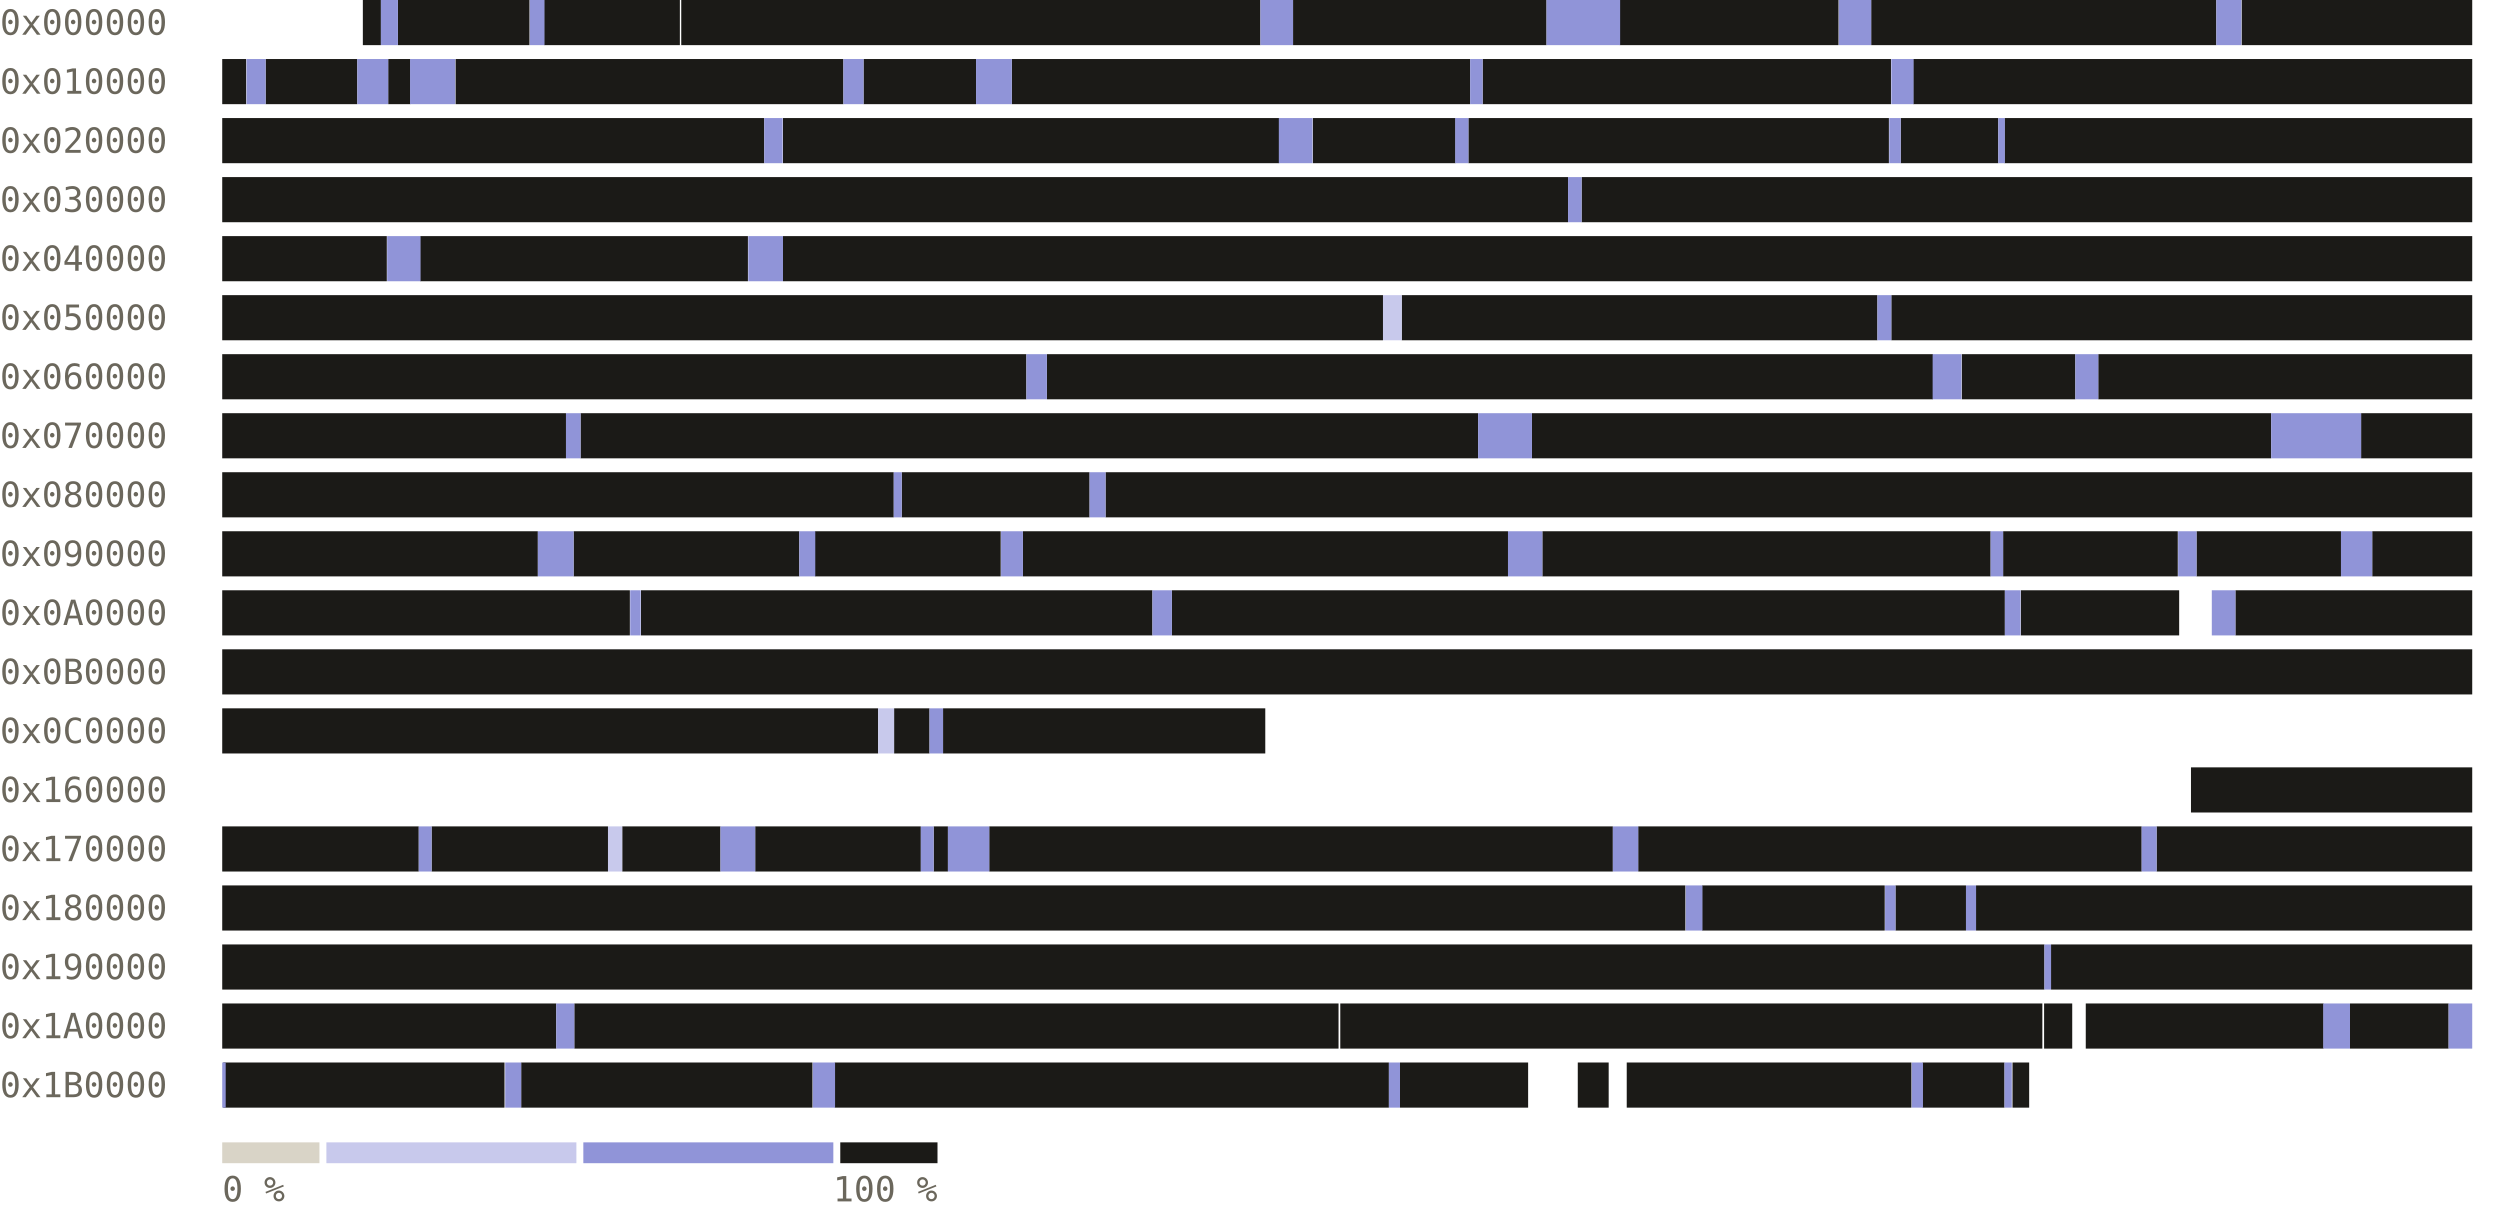
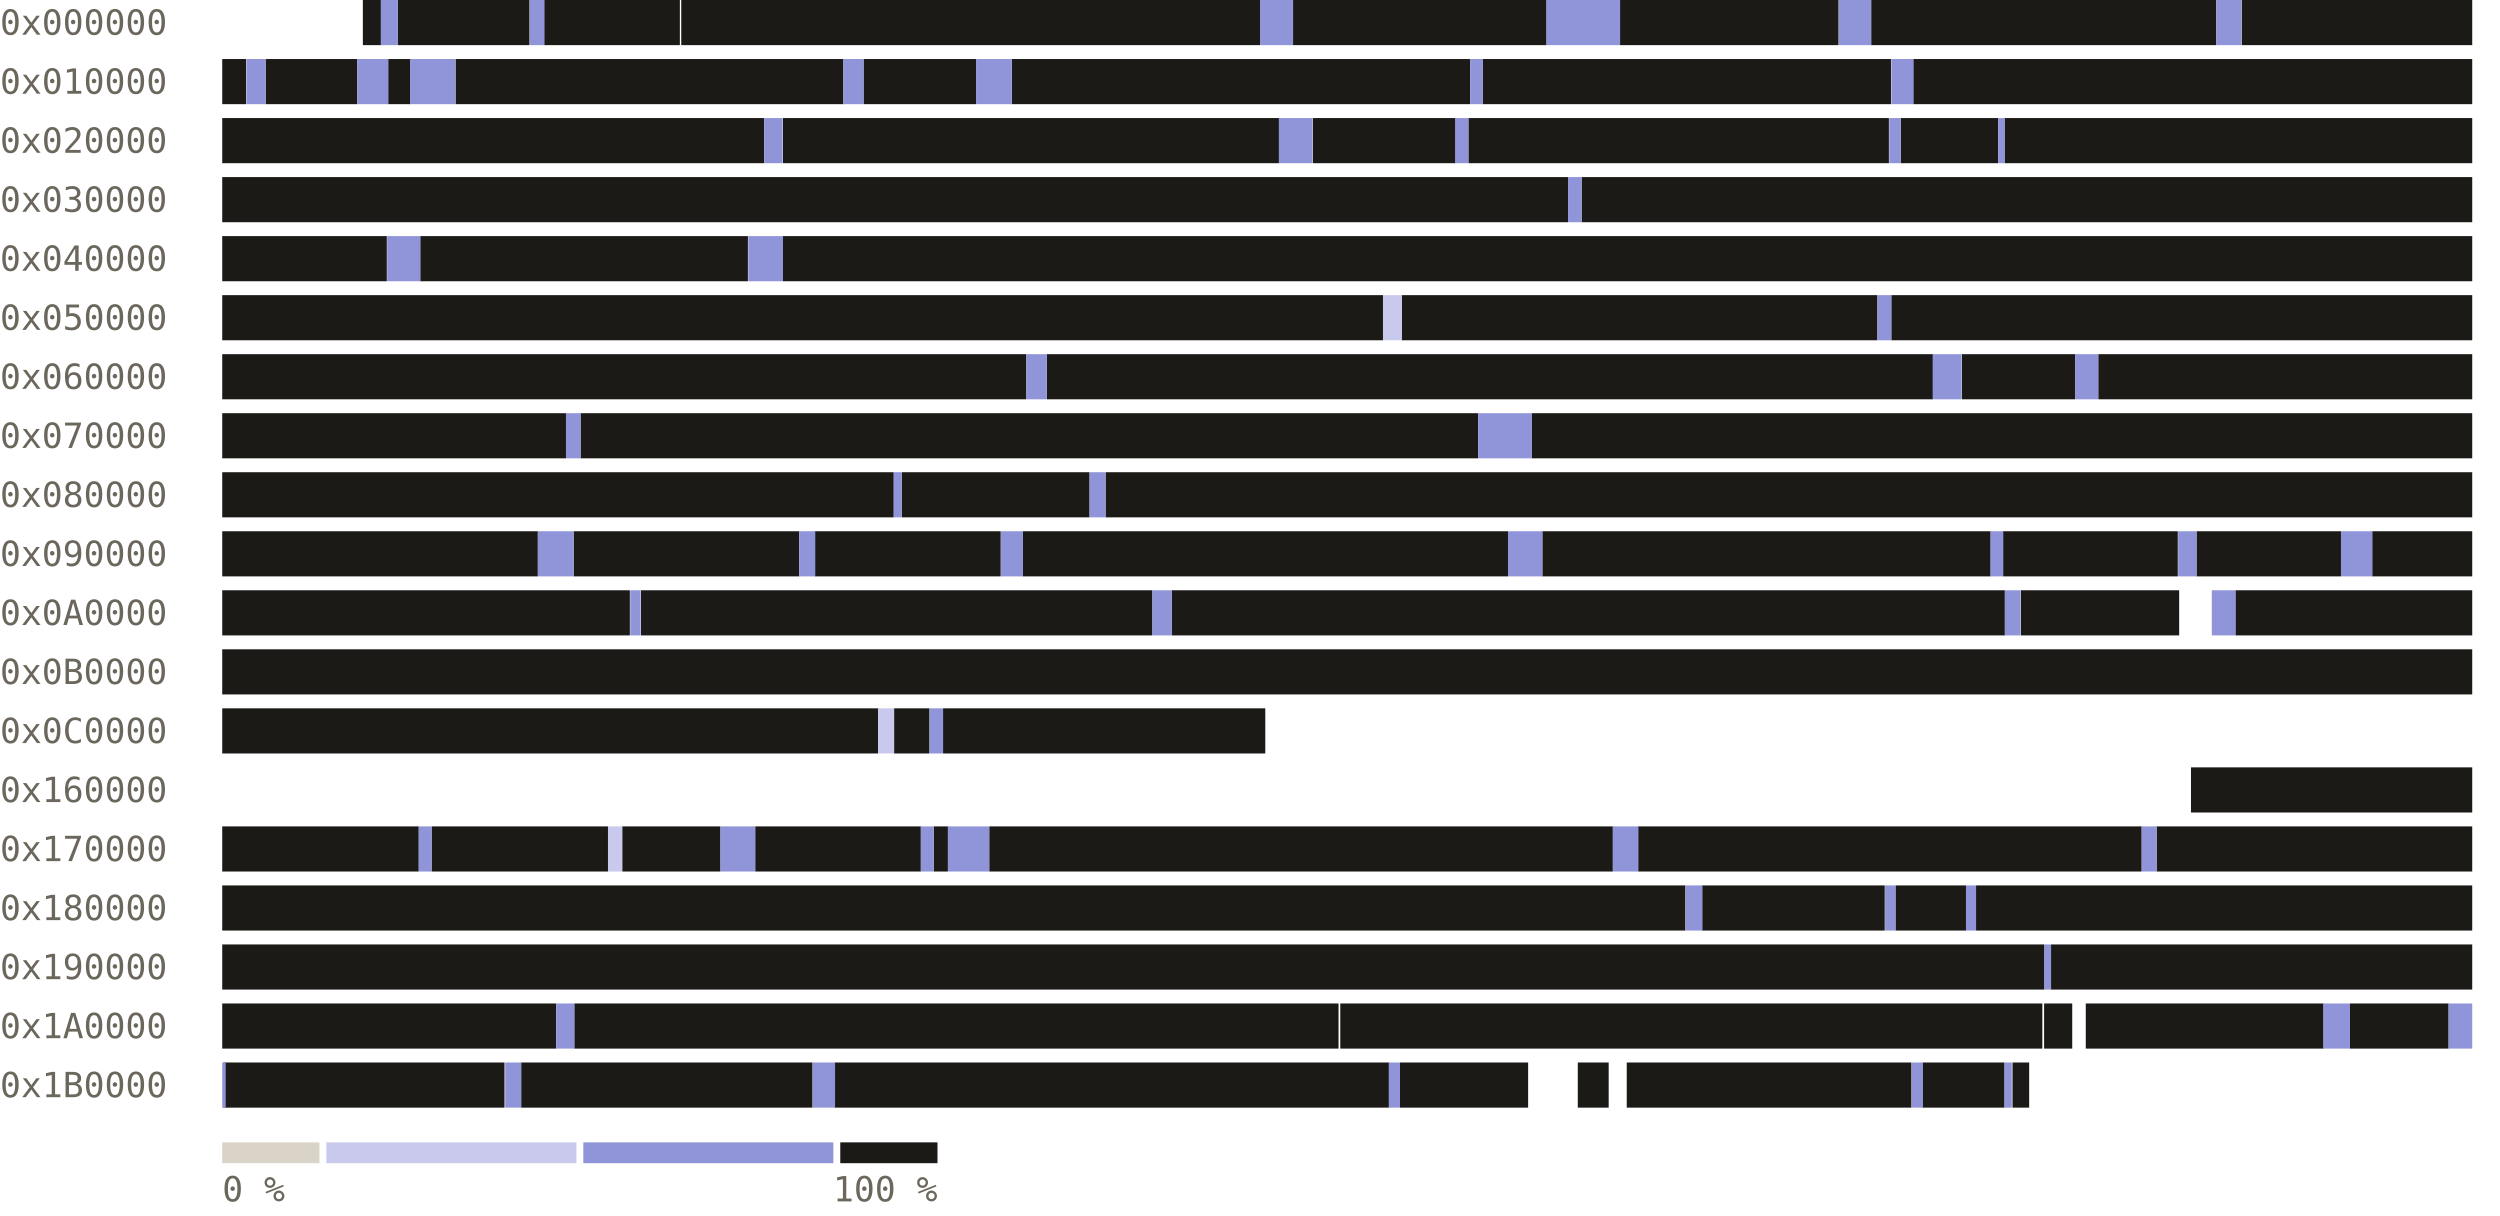
<svg xmlns="http://www.w3.org/2000/svg" viewBox="0 0 720 350" width="720" height="350">
  <style>text{font:10px monospace;fill:#6b675c}.q0{fill:#d9d4c7}.q1{fill:#e3e2f2}.q2{fill:#d6d6ef}.q3{fill:#c8c9ec}.q4{fill:#babce8}.q5{fill:#acafe4}.q6{fill:#9ea2df}.q7{fill:#9094d8}.q8{fill:#8186cf}.q9{fill:#7277c4}.q10{fill:#1b1a17}@media (prefers-color-scheme:dark){text{fill:#a8a293}.q0{fill:#4a463d}.q1{fill:#35375a}.q2{fill:#3c3f66}.q3{fill:#444772}.q4{fill:#4d517f}.q5{fill:#575b8c}.q6{fill:#62669a}.q7{fill:#6e72a8}.q8{fill:#7b7fb6}.q9{fill:#888cc4}.q10{fill:#d6d0bd}}</style>
  <text x="0" y="10">0x000000</text>
  <text x="0" y="27">0x010000</text>
  <text x="0" y="44">0x020000</text>
  <text x="0" y="61">0x030000</text>
  <text x="0" y="78">0x040000</text>
  <text x="0" y="95">0x050000</text>
  <text x="0" y="112">0x060000</text>
  <text x="0" y="129">0x070000</text>
  <text x="0" y="146">0x080000</text>
  <text x="0" y="163">0x090000</text>
  <text x="0" y="180">0x0A0000</text>
  <text x="0" y="197">0x0B0000</text>
  <text x="0" y="214">0x0C0000</text>
  <text x="0" y="231">0x160000</text>
  <text x="0" y="248">0x170000</text>
  <text x="0" y="265">0x180000</text>
  <text x="0" y="282">0x190000</text>
  <text x="0" y="299">0x1A0000</text>
  <text x="0" y="316">0x1B0000</text>
-   <path class="q10" d="M104.5 0h5.2v13h-5.2zM114.6 0h37.9v13h-37.9zM156.7 0h39.1v13h-39.1zM196.2 0h166.8v13h-166.8zM372.4 0h73v13h-73zM466.5 0h63v13h-63zM538.9 0h99.4v13h-99.4zM645.6 0h66.4v13h-66.4zM64 17h6.9v13h-6.9zM76.5 17h26.4v13h-26.4zM111.8 17h6.4v13h-6.4zM131.2 17h111.7v13h-111.7zM248.7 17h32.4v13h-32.4zM291.4 17h132v13h-132zM427 17h117.6v13h-117.6zM551 17h161v13h-161zM64 34h156.1v13h-156.1zM225.5 34h142.9v13h-142.9zM378.1 34h41.1v13h-41.1zM422.9 34h121.1v13h-121.1zM547.4 34h28.1v13h-28.1zM577.3 34h134.7v13h-134.7zM64 51h387.6v13h-387.6zM455.5 51h256.5v13h-256.5zM64 68h47.4v13h-47.4zM121 68h94.4v13h-94.4zM225.5 68h486.5v13h-486.5zM64 85h334.3v13h-334.3zM403.7 85h137v13h-137zM544.7 85h167.3v13h-167.3zM64 102h231.6v13h-231.6zM301.5 102h255.2v13h-255.2zM565 102h32.7v13h-32.7zM604.3 102h107.7v13h-107.7zM64 119h99v13h-99zM167.2 119h258.5v13h-258.5zM441.2 119h212.9v13h-212.9zM680 119h32v13h-32zM64 136h193.4v13h-193.4zM259.7 136h54.1v13h-54.1zM318.4 136h393.6v13h-393.6zM64 153h90.9v13h-90.9zM165.2 153h65v13h-65zM234.7 153h53.5v13h-53.5zM294.6 153h139.7v13h-139.7zM444.2 153h129.1v13h-129.1zM576.9 153h50.3v13h-50.3zM632.6 153h41.6v13h-41.6zM683.2 153h28.8v13h-28.8zM64 170h117.4v13h-117.4zM184.6 170h147.3v13h-147.3zM337.5 170h239.9v13h-239.9zM582 170h45.6v13h-45.6zM643.8 170h68.2v13h-68.2zM64 187h648v13h-648zM64 204h188.9v13h-188.9zM257.5 204h10.2v13h-10.2zM271.6 204h92.8v13h-92.8zM631 221h81v13h-81zM64 238h56.6v13h-56.6zM124.3 238h50.8v13h-50.8zM179.2 238h28.3v13h-28.3zM217.5 238h47.7v13h-47.7zM268.9 238h4.1v13h-4.1zM284.9 238h179.6v13h-179.6zM471.8 238h145v13h-145zM621.1 238h90.9v13h-90.9zM64 255h421.4v13h-421.4zM490.2 255h52.6v13h-52.6zM545.9 255h20.3v13h-20.3zM569.1 255h142.9v13h-142.9zM64 272h524.8v13h-524.8zM590.7 272h121.3v13h-121.3zM64 289h96.2v13h-96.2zM165.4 289h220.1v13h-220.1zM386 289h202.2v13h-202.2zM588.7 289h8.1v13h-8.1zM600.7 289h68.5v13h-68.5zM676.8 289h28.4v13h-28.4zM64.3 306h81v13h-81zM150.1 306h83.9v13h-83.9zM240.4 306h159.6v13h-159.6zM403.2 306h36.9v13h-36.9zM454.4 306h8.9v13h-8.9zM468.5 306h82v13h-82zM553.7 306h23.6v13h-23.6zM579.6 306h4.8v13h-4.8z" />
-   <path class="q7" d="M109.7 0h4.9v13h-4.9zM152.6 0h4.2v13h-4.2zM363 0h9.4v13h-9.4zM445.4 0h21.2v13h-21.2zM529.6 0h9.3v13h-9.3zM638.3 0h7.2v13h-7.2zM71 17h5.5v13h-5.5zM102.9 17h8.9v13h-8.9zM118.1 17h13v13h-13zM242.9 17h5.8v13h-5.8zM281.1 17h10.3v13h-10.3zM423.4 17h3.6v13h-3.6zM544.7 17h6.4v13h-6.4zM220.1 34h5.3v13h-5.3zM368.3 34h9.7v13h-9.7zM419.1 34h3.8v13h-3.8zM544.1 34h3.3v13h-3.3zM575.5 34h1.9v13h-1.9zM451.6 51h3.9v13h-3.9zM111.5 68h9.6v13h-9.6zM215.5 68h10v13h-10zM540.7 85h4v13h-4zM295.6 102h5.9v13h-5.9zM556.6 102h8.3v13h-8.3zM597.7 102h6.6v13h-6.6zM163 119h4.2v13h-4.2zM425.7 119h15.5v13h-15.5zM654.1 119h25.9v13h-25.9zM257.4 136h2.3v13h-2.3zM313.8 136h4.6v13h-4.6zM154.9 153h10.3v13h-10.3zM230.2 153h4.6v13h-4.6zM288.3 153h6.3v13h-6.3zM434.3 153h9.9v13h-9.9zM573.3 153h3.6v13h-3.6zM627.3 153h5.3v13h-5.3zM674.2 153h9v13h-9zM181.5 170h3v13h-3zM331.9 170h5.6v13h-5.6zM577.4 170h4.5v13h-4.5zM637 170h6.8v13h-6.8zM267.7 204h3.9v13h-3.9zM120.6 238h3.7v13h-3.7zM207.5 238h10v13h-10zM265.2 238h3.7v13h-3.7zM273 238h11.9v13h-11.9zM464.5 238h7.3v13h-7.3zM616.8 238h4.3v13h-4.3zM485.5 255h4.8v13h-4.8zM542.9 255h3v13h-3zM566.2 255h2.9v13h-2.9zM588.8 272h1.9v13h-1.9zM160.2 289h5.2v13h-5.2zM669.1 289h7.7v13h-7.7zM705.2 289h6.8v13h-6.8zM64 306h1v13h-1zM145.5 306h4.6v13h-4.6zM234.1 306h6.4v13h-6.4zM400 306h3.2v13h-3.2zM550.6 306h3.2v13h-3.2zM577.3 306h2.1v13h-2.1z" />
+   <path class="q10" d="M104.5 0h5.2v13h-5.2zM114.6 0h37.9v13h-37.9zM156.7 0h39.1v13h-39.1zM196.2 0h166.8v13h-166.8zM372.4 0h73v13h-73zM466.5 0h63v13h-63zM538.9 0h99.4v13h-99.4zM645.6 0h66.4v13h-66.4zM64 17h6.9v13h-6.9zM76.5 17h26.4v13h-26.4zM111.8 17h6.4v13h-6.4zM131.2 17h111.7v13h-111.7zM248.7 17h32.4v13h-32.4zM291.4 17h132v13h-132zM427 17h117.6v13h-117.6zM551 17h161v13h-161zM64 34h156.1v13h-156.1zM225.5 34h142.9v13h-142.9zM378.1 34h41.1v13h-41.1zM422.9 34h121.1v13h-121.1zM547.4 34h28.1v13h-28.1zM577.3 34h134.7v13h-134.7zM64 51h387.6v13h-387.6zM455.5 51h256.5v13h-256.5zM64 68h47.4v13h-47.4zM121 68h94.4v13h-94.4zM225.5 68h486.5v13h-486.5zM64 85h334.3v13h-334.3zM403.7 85h137v13h-137zM544.7 85h167.3v13h-167.3zM64 102h231.6v13h-231.6zM301.5 102h255.2v13h-255.2zM565 102h32.7v13h-32.7zM604.3 102h107.7v13h-107.7zM64 119h99v13h-99zM167.2 119h258.5v13h-258.5zM441.2 119h270.8v13h-270.8zM64 136h193.4v13h-193.4zM259.7 136h54.1v13h-54.1zM318.4 136h393.6v13h-393.6zM64 153h90.9v13h-90.9zM165.2 153h65v13h-65zM234.7 153h53.5v13h-53.5zM294.6 153h139.7v13h-139.7zM444.2 153h129.1v13h-129.1zM576.9 153h50.3v13h-50.3zM632.6 153h41.6v13h-41.6zM683.2 153h28.8v13h-28.8zM64 170h117.4v13h-117.4zM184.6 170h147.3v13h-147.3zM337.5 170h239.9v13h-239.9zM582 170h45.6v13h-45.6zM643.8 170h68.2v13h-68.2zM64 187h648v13h-648zM64 204h188.9v13h-188.9zM257.5 204h10.2v13h-10.2zM271.6 204h92.8v13h-92.8zM631 221h81v13h-81zM64 238h56.6v13h-56.6zM124.3 238h50.8v13h-50.8zM179.2 238h28.3v13h-28.3zM217.5 238h47.7v13h-47.7zM268.9 238h4.1v13h-4.1zM284.9 238h179.6v13h-179.6zM471.8 238h145v13h-145zM621.1 238h90.9v13h-90.9zM64 255h421.4v13h-421.4zM490.2 255h52.6v13h-52.6zM545.9 255h20.3v13h-20.3zM569.1 255h142.9v13h-142.9zM64 272h524.8v13h-524.8zM590.7 272h121.3v13h-121.3zM64 289h96.2v13h-96.2zM165.4 289h220.1v13h-220.1zM386 289h202.2v13h-202.2zM588.7 289h8.1v13h-8.1zM600.7 289h68.5v13h-68.5zM676.8 289h28.4v13h-28.4zM64.3 306h81v13h-81zM150.1 306h83.9v13h-83.9zM240.4 306h159.6v13h-159.6zM403.2 306h36.9v13h-36.9zM454.4 306h8.9v13h-8.9zM468.5 306h82v13h-82zM553.7 306h23.6v13h-23.6zM579.6 306h4.8v13h-4.8z" />
+   <path class="q7" d="M109.7 0h4.9v13h-4.9zM152.6 0h4.2v13h-4.2zM363 0h9.4v13h-9.4zM445.4 0h21.2v13h-21.2zM529.6 0h9.3v13h-9.3zM638.3 0h7.2v13h-7.2zM71 17h5.5v13h-5.5zM102.9 17h8.9v13h-8.9zM118.1 17h13v13h-13zM242.9 17h5.8v13h-5.8zM281.1 17h10.3v13h-10.3zM423.4 17h3.6v13h-3.6zM544.7 17h6.4v13h-6.4zM220.1 34h5.3v13h-5.3zM368.3 34h9.7v13h-9.7zM419.1 34h3.8v13h-3.8zM544.1 34h3.3v13h-3.3zM575.5 34h1.9v13h-1.9zM451.6 51h3.9v13h-3.9zM111.5 68h9.6v13h-9.6zM215.5 68h10v13h-10zM540.7 85h4v13h-4zM295.6 102h5.9v13h-5.9zM556.6 102h8.3v13h-8.3zM597.7 102h6.6v13h-6.6zM163 119h4.2v13h-4.2zM425.7 119h15.5v13h-15.5zM257.4 136h2.3v13h-2.3zM313.8 136h4.6v13h-4.6zM154.9 153h10.3v13h-10.3zM230.2 153h4.6v13h-4.6zM288.3 153h6.3v13h-6.3zM434.3 153h9.9v13h-9.9zM573.3 153h3.6v13h-3.6zM627.3 153h5.3v13h-5.3zM674.2 153h9v13h-9zM181.5 170h3v13h-3zM331.9 170h5.6v13h-5.6zM577.4 170h4.5v13h-4.5zM637 170h6.8v13h-6.8zM267.7 204h3.9v13h-3.9zM120.6 238h3.7v13h-3.7zM207.5 238h10v13h-10zM265.2 238h3.7v13h-3.7zM273 238h11.9v13h-11.9zM464.5 238h7.3v13h-7.3zM616.8 238h4.3v13h-4.3zM485.5 255h4.8v13h-4.8zM542.9 255h3v13h-3zM566.2 255h2.9v13h-2.9zM588.8 272h1.9v13h-1.9zM160.2 289h5.2v13h-5.2zM669.1 289h7.7v13h-7.7zM705.2 289h6.8v13h-6.8zM64 306h1v13h-1zM145.5 306h4.6v13h-4.6zM234.1 306h6.4v13h-6.4zM400 306h3.2v13h-3.2zM550.6 306h3.2v13h-3.2zM577.3 306h2.1v13h-2.1z" />
  <path class="q3" d="M398.3 85h5.4v13h-5.4zM252.9 204h4.6v13h-4.6zM175.1 238h4.1v13h-4.1z" />
  <rect class="q0" x="64" y="329" width="28" height="6" />
  <rect class="q3" x="94" y="329" width="72" height="6" />
  <rect class="q7" x="168" y="329" width="72" height="6" />
  <rect class="q10" x="242" y="329" width="28" height="6" />
  <text x="64" y="346">0 %</text>
  <text x="270" y="346" text-anchor="end">100 %</text>
</svg>
